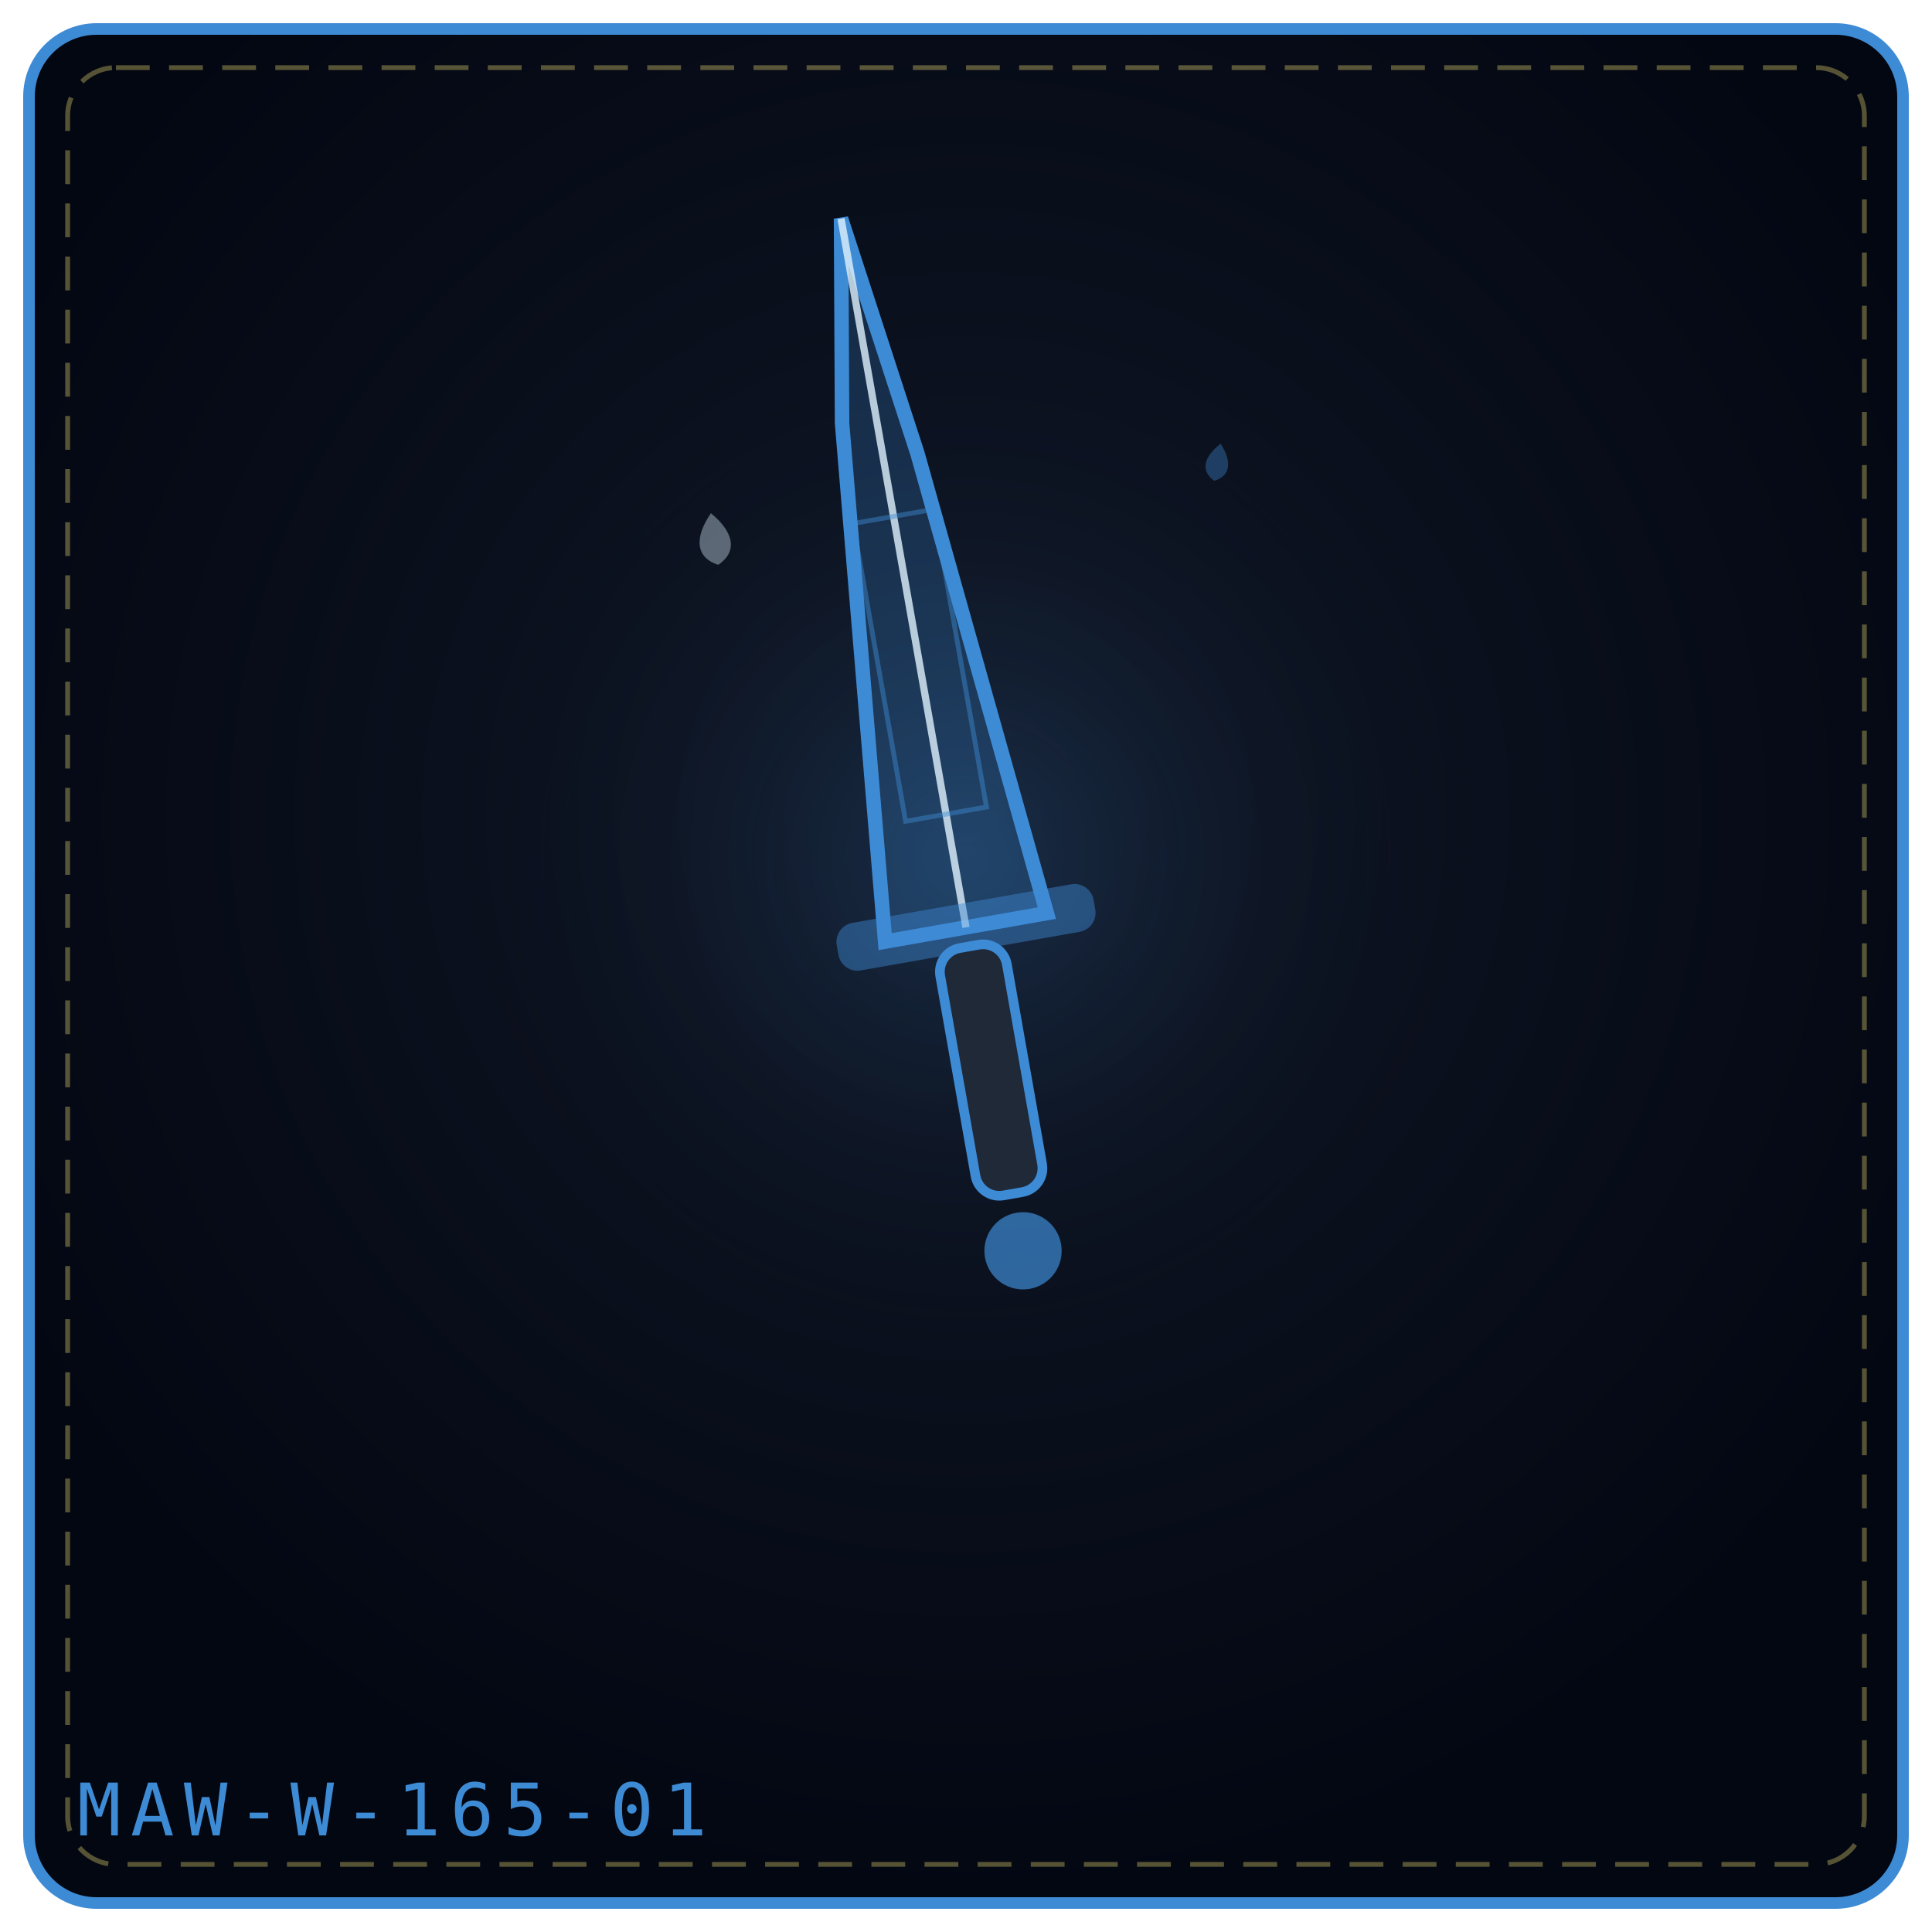
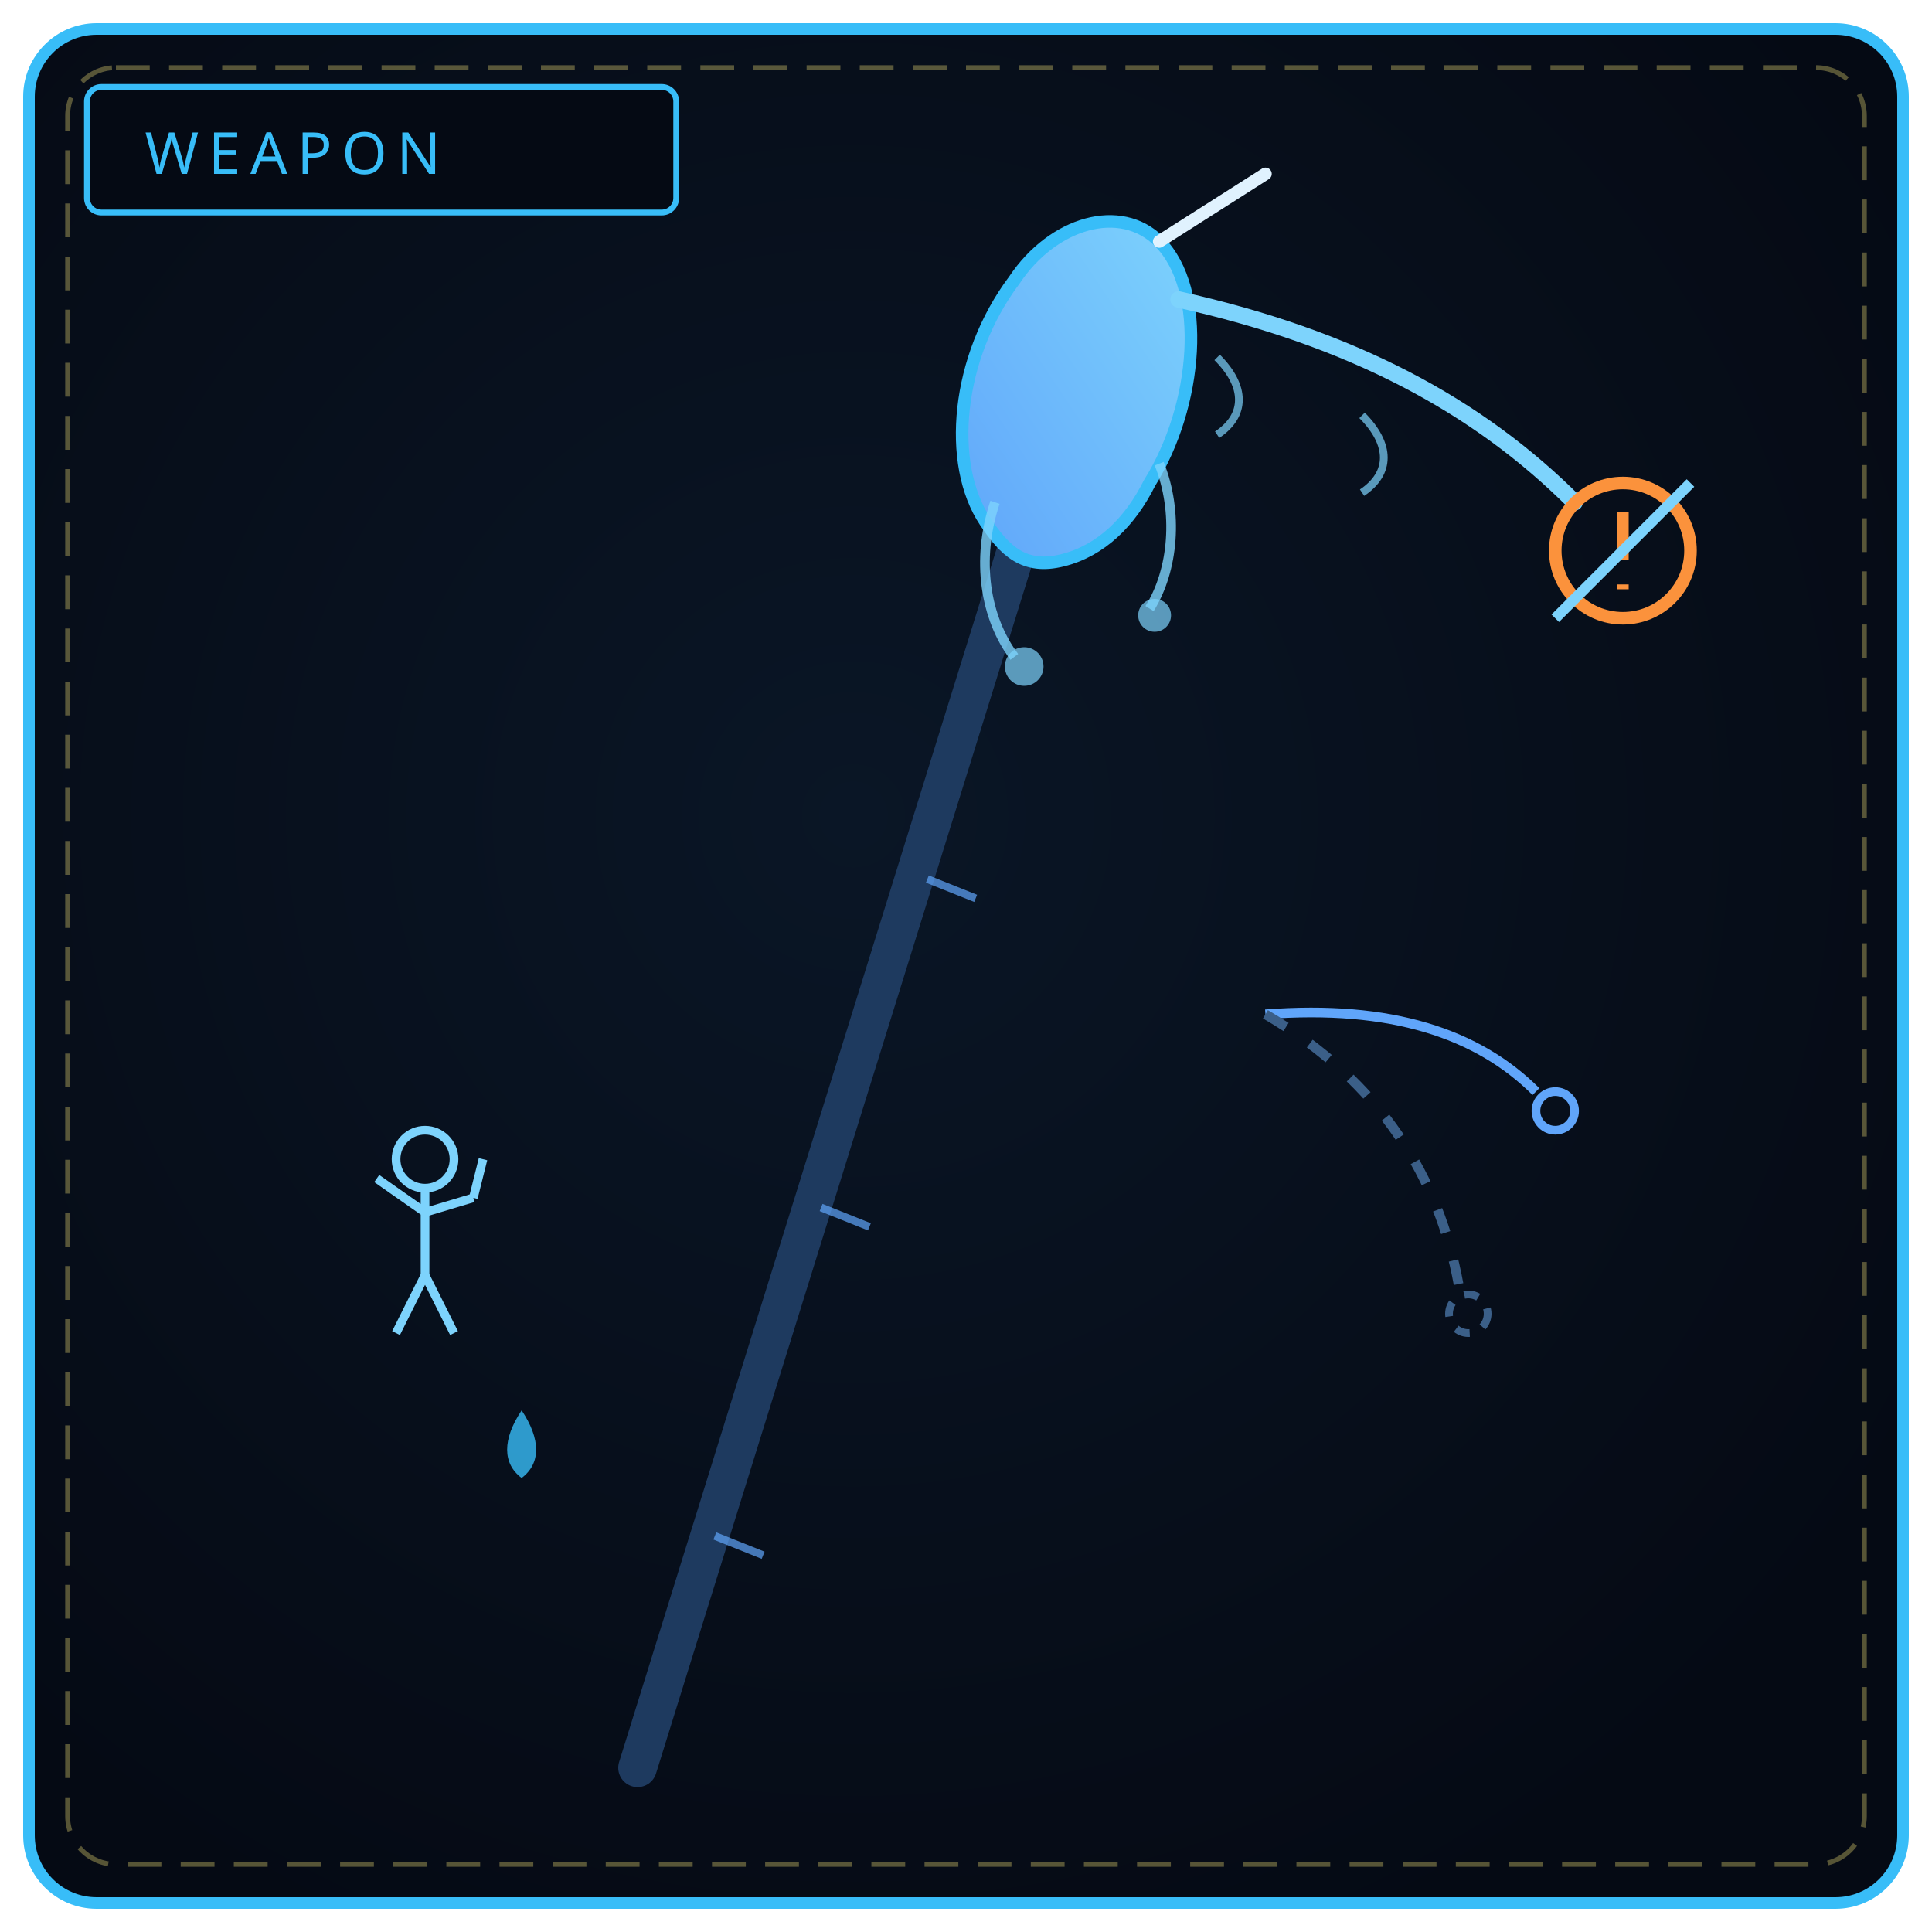
<svg xmlns="http://www.w3.org/2000/svg" viewBox="0 0 400 400" width="100%" height="100%" role="img" aria-label="THE MELTED REQUIEM">
  <defs>
-     <radialGradient id="bg8eaaad" cx="50%" cy="42%" r="58%">
-       <stop offset="0%" stop-color="#111827" />
-       <stop offset="100%" stop-color="#030712" />
+     <radialGradient id="bw165" cx="44%" cy="42%" r="66%">
+       <stop offset="0%" stop-color="#0a1626" />
+       <stop offset="100%" stop-color="#050a14" />
    </radialGradient>
-     <radialGradient id="gl8eaaad" cx="50%" cy="46%" r="42%">
-       <stop offset="0%" stop-color="#3e8bd5" stop-opacity=".2" />
-       <stop offset="100%" stop-color="#000" stop-opacity="0" />
-     </radialGradient>
+     <linearGradient id="bl165" x1="0" y1="1" x2="1" y2="0">
+       <stop offset="0" stop-color="#60a5fa" />
+       <stop offset="1" stop-color="#7dd3fc" />
+     </linearGradient>
  </defs>
-   <rect x="6" y="6" width="388" height="388" rx="14" fill="url(#bg8eaaad)" stroke="#3e8bd5" stroke-width="2.4" />
+   <rect x="6" y="6" width="388" height="388" rx="14" fill="url(#bw165)" stroke="#38bdf8" stroke-width="2.4" />
  <rect x="14" y="14" width="372" height="372" rx="10" fill="none" stroke="#f1df76" stroke-width="1" stroke-dasharray="7 4" opacity=".35" />
-   <circle cx="200" cy="188" r="132" fill="url(#gl8eaaad)" />
-   <g transform="rotate(-10 200.0 192.0)">
-     <path d="M183.0 192.0 L192.86 84.72 L200.0 43.0 L207.14 93.66 L217.0 192.0 Z" fill="#3e8bd5" fill-opacity=".24" stroke="#3e8bd5" stroke-width="3" />
-     <path d="M200.0 192.0 L200.0 43.0" fill="none" stroke="#e0f2fe" stroke-width="1.5" opacity=".8" />
-     <rect x="191.5" y="105.6" width="17.0" height="62.6" fill="none" stroke="#3e8bd5" stroke-width="1" opacity=".45" />
-     <rect x="173.0" y="187.0" width="54.0" height="10" rx="4" fill="#3e8bd5" fill-opacity=".45" />
-     <rect x="193.0" y="196.0" width="14" height="52.0" rx="5" fill="#1f2937" stroke="#3e8bd5" stroke-width="2" />
-     <circle cx="200.0" cy="260.0" r="8.0" fill="#3e8bd5" fill-opacity=".7" />
-   </g>
-   <g transform="rotate(-8 148.0 112.0)" opacity=".9">
-     <path d="M148.0 106.2 C152.3 110.9, 152.3 114.9, 148.0 117.0 C143.7 114.9, 143.7 110.9, 148.0 106.2 Z" fill="#e0f2fe" opacity=".42" />
-   </g>
-   <g transform="rotate(10 252.0 96.0)" opacity=".9">
-     <path d="M252.0 91.8 C255.1 95.2, 255.1 98.1, 252.0 99.6 C248.9 98.1, 248.9 95.2, 252.0 91.8 Z" fill="#3e8bd5" opacity=".42" />
-   </g>
-   <text x="16" y="380" font-family="monospace" font-size="15" letter-spacing="2" fill="#3e8bd5">MAW-W-165-01</text>
+   <rect x="18" y="18" width="122" height="26" rx="3" fill="#050a14" stroke="#38bdf8" stroke-width="1.2" />
+   <text x="30" y="36" fill="#38bdf8" font-family="Impact, Arial Black, sans-serif" font-size="12" letter-spacing="2">WEAPON</text>
+   <path d="M132 366 L216 96" stroke="#1e3a5f" stroke-width="8" stroke-linecap="round" />
+   <path d="M148 318 L158 322 M170 250 L180 254 M192 182 L202 186" stroke="#60a5fa" stroke-width="1.6" opacity=".7" />
+   <path d="M204 108 C 196 96, 198 74, 210 58 C 218 46, 232 42, 240 50 C 250 60, 248 84, 238 100 C 234 108, 228 114, 220 116 C 212 118, 208 114, 204 108 Z" fill="url(#bl165)" stroke="#38bdf8" stroke-width="2.6" />
+   <path d="M206 104 C 202 116, 204 128, 210 136 M240 96 C 244 106, 243 118, 238 126" fill="none" stroke="#7dd3fc" stroke-width="2" opacity=".8" />
+   <path d="M212 134 a4 4 0 1 0 .1 0 M239 124 a3.4 3.4 0 1 0 .1 0" fill="#7dd3fc" opacity=".7" />
+   <path d="M240 50 L262 36" stroke="#e0f2fe" stroke-width="2.6" stroke-linecap="round" />
+   <path d="M244 62 C 280 70, 306 84, 326 104" fill="none" stroke="#7dd3fc" stroke-width="3.4" stroke-linecap="round" />
+   <path d="M252 74 C 258 80, 258 86, 252 90 M282 86 C 288 92, 288 98, 282 102" fill="none" stroke="#7dd3fc" stroke-width="1.6" opacity=".7" />
+   <circle cx="336" cy="114" r="14" fill="none" stroke="#fb923c" stroke-width="2.6" />
+   <path d="M336 106 L336 116 M336 121 L336 122" stroke="#fb923c" stroke-width="2.4" />
+   <path d="M322 128 L350 100" stroke="#7dd3fc" stroke-width="2.2" />
+   <path d="M262 210 C 288 208, 306 214, 318 226" fill="none" stroke="#60a5fa" stroke-width="2" />
+   <path d="M262 210 C 286 224, 298 244, 302 266" fill="none" stroke="#3b5f88" stroke-width="2" stroke-dasharray="5 6" />
+   <circle cx="322" cy="230" r="4" fill="none" stroke="#60a5fa" stroke-width="1.8" />
+   <circle cx="304" cy="272" r="4" fill="none" stroke="#3b5f88" stroke-width="1.6" stroke-dasharray="3 3" />
+   <circle cx="88" cy="240" r="6" fill="none" stroke="#7dd3fc" stroke-width="1.8" />
+   <path d="M88 246 L88 264 M88 251 L78 244 M88 251 L98 248 M88 264 L82 276 M88 264 L94 276 M98 248 L100 240" stroke="#7dd3fc" stroke-width="1.8" fill="none" />
+   <path d="M108 292 C 104 298, 104 303, 108 306 C 112 303, 112 298, 108 292 Z" fill="#38bdf8" opacity=".8" />
</svg>
